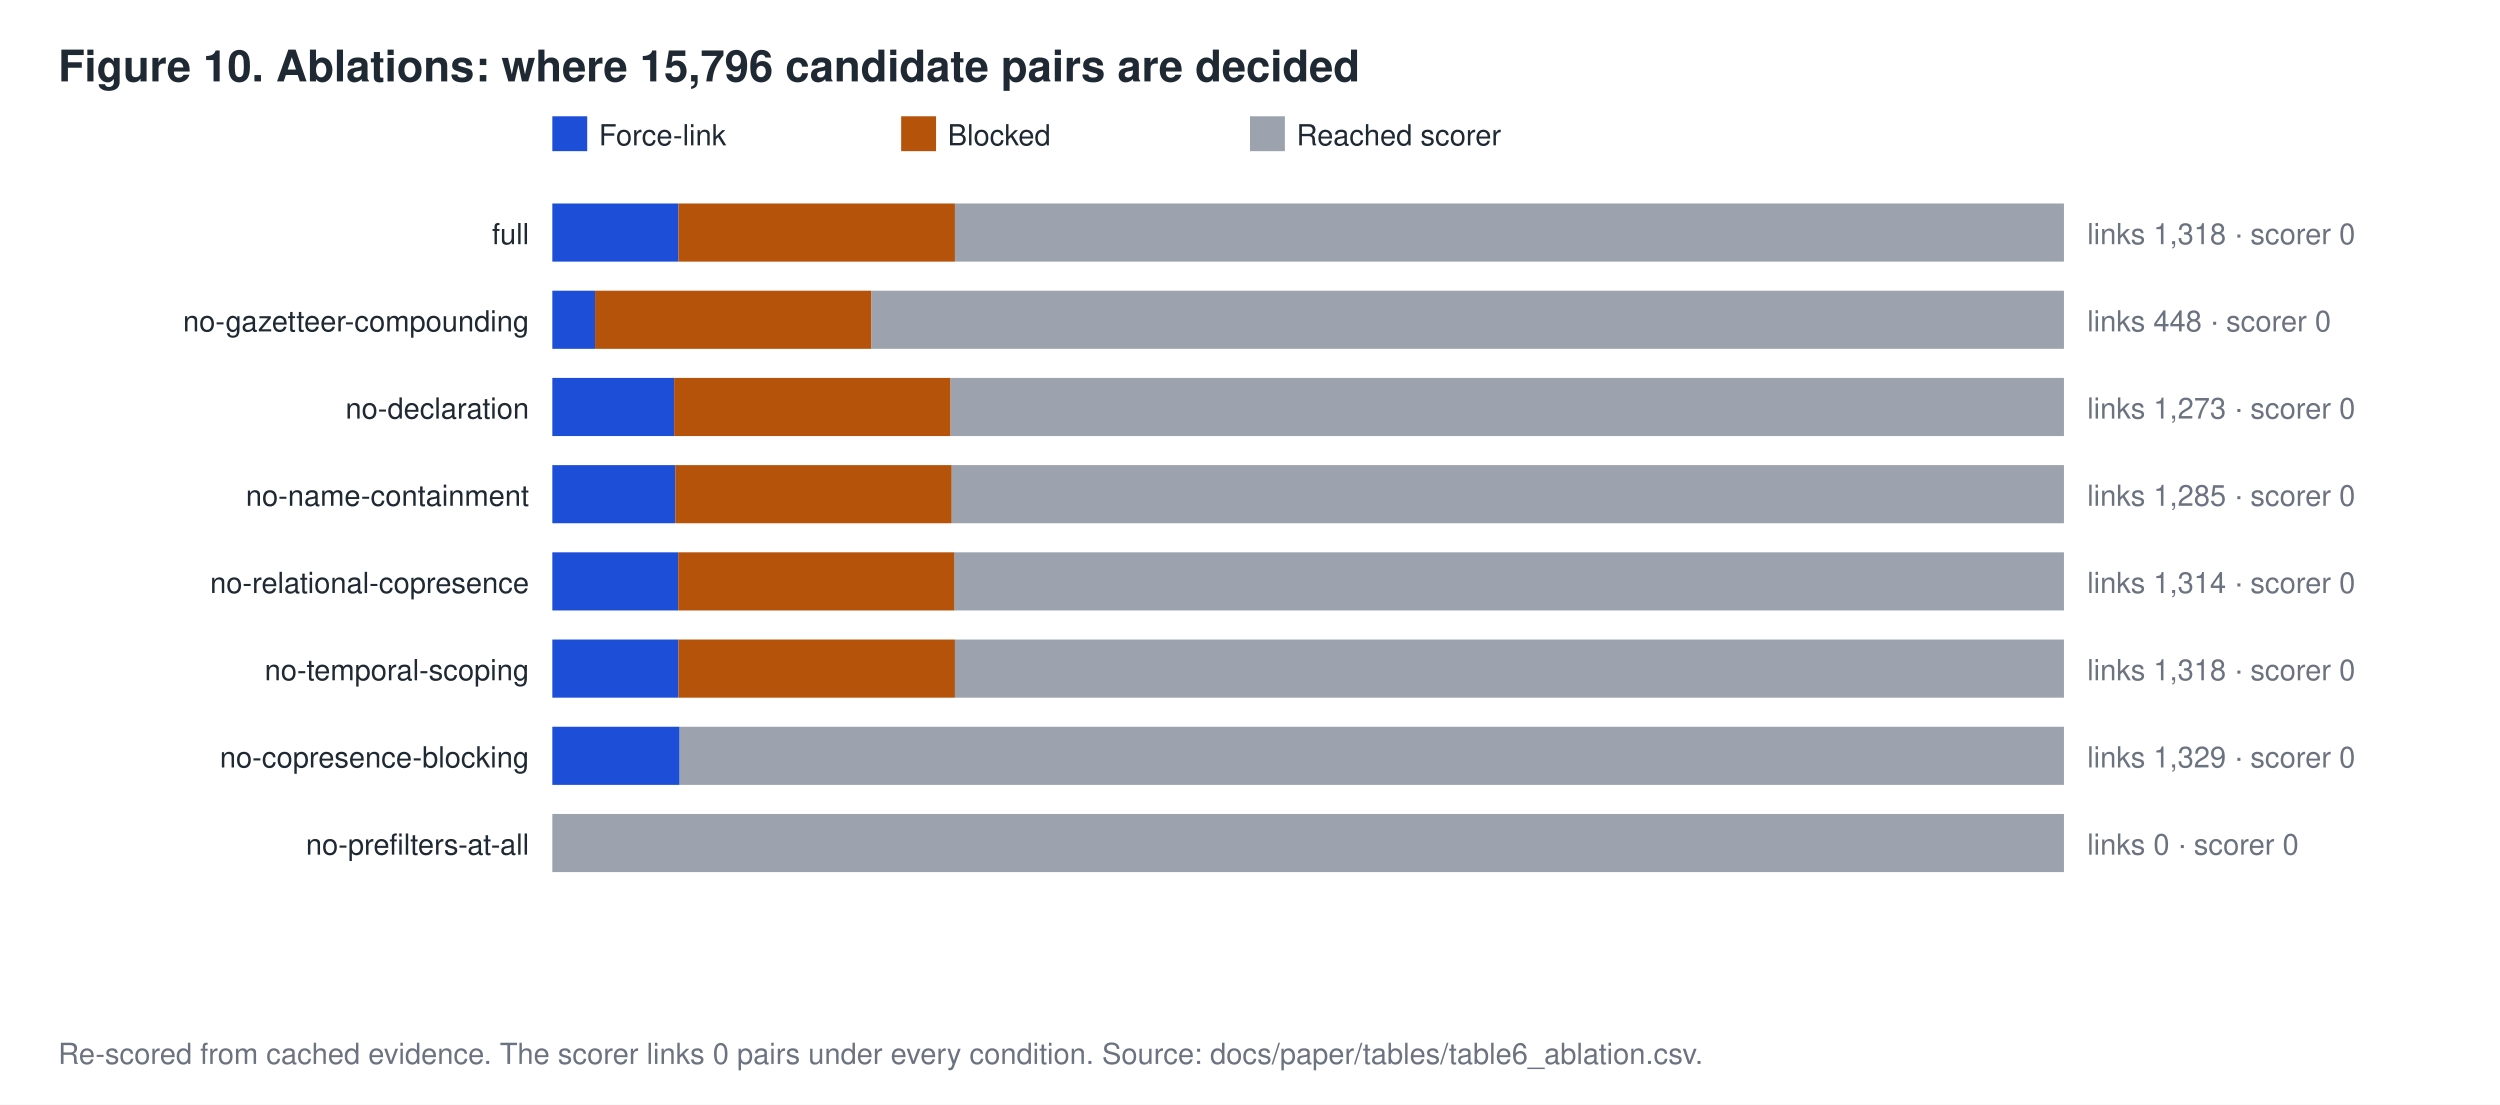
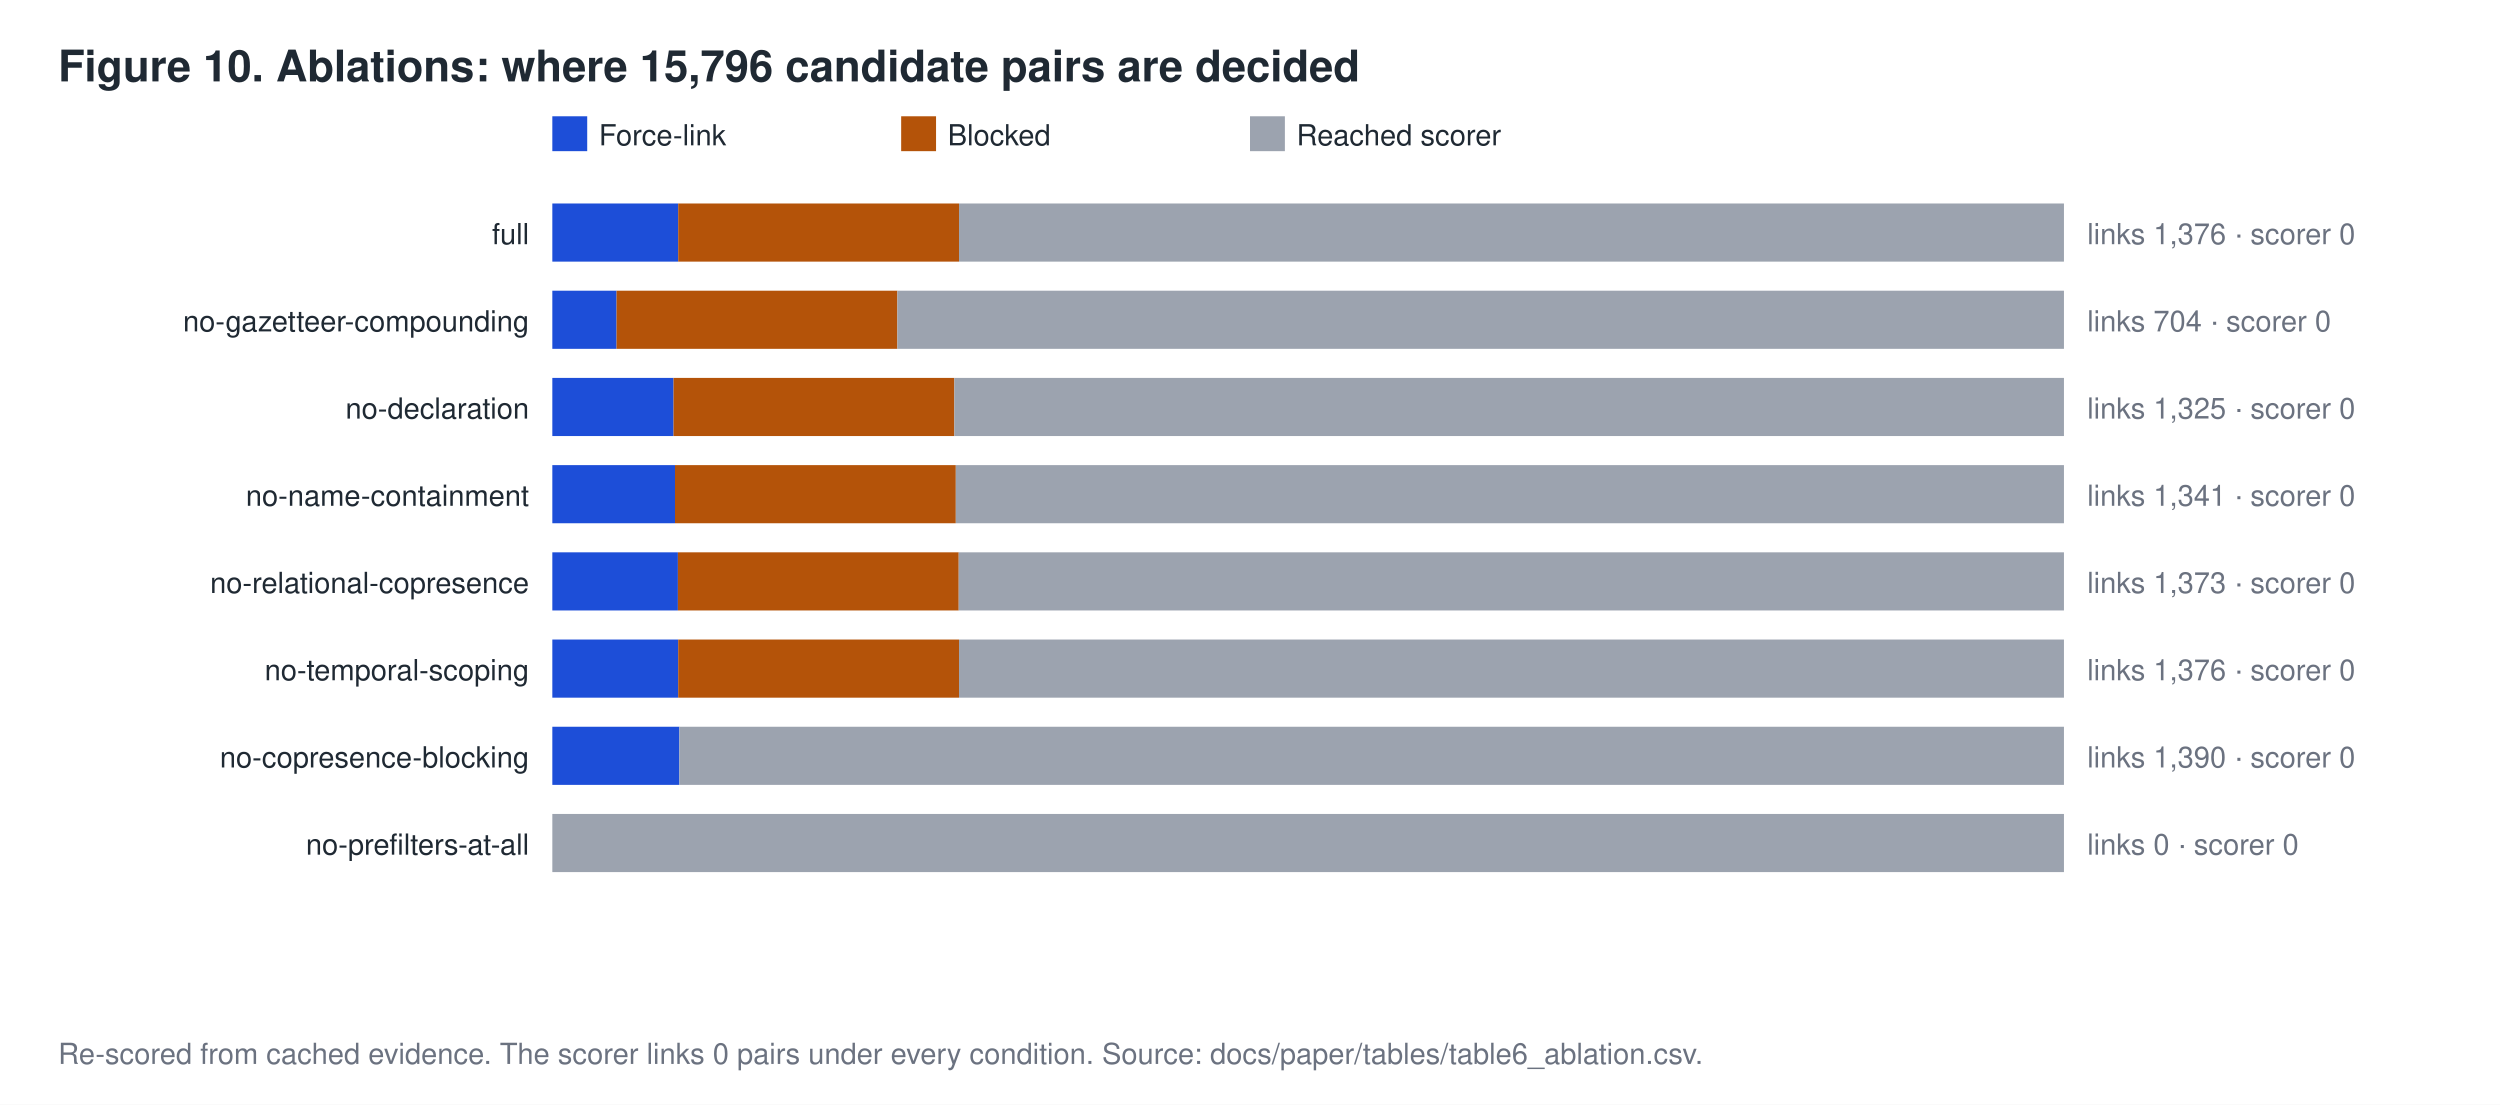
<svg xmlns="http://www.w3.org/2000/svg" width="860" height="380" viewBox="0 0 860 380">
  <rect width="860" height="380" fill="#ffffff" />
  <text x="20.0" y="28.0" font-family="Helvetica, Arial, sans-serif" font-size="15" text-anchor="start" fill="#1f2933" font-weight="bold">Figure 10. Ablations: where 15,796 candidate pairs are decided</text>
  <rect x="190" y="40" width="12" height="12" fill="#1d4ed8" />
  <text x="206.0" y="50.0" font-family="Helvetica, Arial, sans-serif" font-size="10" text-anchor="start" fill="#1f2933" font-weight="normal">Force-link</text>
  <rect x="310" y="40" width="12" height="12" fill="#b45309" />
  <text x="326.0" y="50.0" font-family="Helvetica, Arial, sans-serif" font-size="10" text-anchor="start" fill="#1f2933" font-weight="normal">Blocked</text>
  <rect x="430" y="40" width="12" height="12" fill="#9ca3af" />
  <text x="446.0" y="50.0" font-family="Helvetica, Arial, sans-serif" font-size="10" text-anchor="start" fill="#1f2933" font-weight="normal">Reached scorer</text>
  <text x="182.0" y="84.0" font-family="Helvetica, Arial, sans-serif" font-size="10" text-anchor="end" fill="#1f2933" font-weight="normal">full</text>
-   <rect x="190.0" y="70" width="43.4" height="20" fill="#1d4ed8" />
-   <rect x="233.4" y="70" width="95.1" height="20" fill="#b45309" />
-   <rect x="328.5" y="70" width="381.5" height="20" fill="#9ca3af" />
-   <text x="718.0" y="84.0" font-family="Helvetica, Arial, sans-serif" font-size="10" text-anchor="start" fill="#6b7280" font-weight="normal">links 1,318 · scorer 0</text>
+   <rect x="190.0" y="70" width="43.3" height="20" fill="#1d4ed8" />
+   <rect x="233.3" y="70" width="96.6" height="20" fill="#b45309" />
+   <rect x="329.9" y="70" width="380.1" height="20" fill="#9ca3af" />
+   <text x="718.0" y="84.0" font-family="Helvetica, Arial, sans-serif" font-size="10" text-anchor="start" fill="#6b7280" font-weight="normal">links 1,376 · scorer 0</text>
  <text x="182.0" y="114.0" font-family="Helvetica, Arial, sans-serif" font-size="10" text-anchor="end" fill="#1f2933" font-weight="normal">no-gazetteer-compounding</text>
-   <rect x="190.0" y="100" width="14.7" height="20" fill="#1d4ed8" />
-   <rect x="204.7" y="100" width="95.1" height="20" fill="#b45309" />
-   <rect x="299.8" y="100" width="410.2" height="20" fill="#9ca3af" />
-   <text x="718.0" y="114.0" font-family="Helvetica, Arial, sans-serif" font-size="10" text-anchor="start" fill="#6b7280" font-weight="normal">links 448 · scorer 0</text>
+   <rect x="190.0" y="100" width="22.1" height="20" fill="#1d4ed8" />
+   <rect x="212.1" y="100" width="96.6" height="20" fill="#b45309" />
+   <rect x="308.7" y="100" width="401.3" height="20" fill="#9ca3af" />
+   <text x="718.0" y="114.0" font-family="Helvetica, Arial, sans-serif" font-size="10" text-anchor="start" fill="#6b7280" font-weight="normal">links 704 · scorer 0</text>
  <text x="182.0" y="144.0" font-family="Helvetica, Arial, sans-serif" font-size="10" text-anchor="end" fill="#1f2933" font-weight="normal">no-declaration</text>
-   <rect x="190.0" y="130" width="41.9" height="20" fill="#1d4ed8" />
-   <rect x="231.9" y="130" width="95.1" height="20" fill="#b45309" />
-   <rect x="327.0" y="130" width="383.0" height="20" fill="#9ca3af" />
-   <text x="718.0" y="144.0" font-family="Helvetica, Arial, sans-serif" font-size="10" text-anchor="start" fill="#6b7280" font-weight="normal">links 1,273 · scorer 0</text>
+   <rect x="190.0" y="130" width="41.7" height="20" fill="#1d4ed8" />
+   <rect x="231.7" y="130" width="96.6" height="20" fill="#b45309" />
+   <rect x="328.3" y="130" width="381.7" height="20" fill="#9ca3af" />
+   <text x="718.0" y="144.0" font-family="Helvetica, Arial, sans-serif" font-size="10" text-anchor="start" fill="#6b7280" font-weight="normal">links 1,325 · scorer 0</text>
  <text x="182.0" y="174.0" font-family="Helvetica, Arial, sans-serif" font-size="10" text-anchor="end" fill="#1f2933" font-weight="normal">no-name-containment</text>
-   <rect x="190.0" y="160" width="42.3" height="20" fill="#1d4ed8" />
-   <rect x="232.3" y="160" width="95.1" height="20" fill="#b45309" />
-   <rect x="327.4" y="160" width="382.6" height="20" fill="#9ca3af" />
-   <text x="718.0" y="174.0" font-family="Helvetica, Arial, sans-serif" font-size="10" text-anchor="start" fill="#6b7280" font-weight="normal">links 1,285 · scorer 0</text>
+   <rect x="190.0" y="160" width="42.2" height="20" fill="#1d4ed8" />
+   <rect x="232.2" y="160" width="96.6" height="20" fill="#b45309" />
+   <rect x="328.8" y="160" width="381.2" height="20" fill="#9ca3af" />
+   <text x="718.0" y="174.0" font-family="Helvetica, Arial, sans-serif" font-size="10" text-anchor="start" fill="#6b7280" font-weight="normal">links 1,341 · scorer 0</text>
  <text x="182.0" y="204.0" font-family="Helvetica, Arial, sans-serif" font-size="10" text-anchor="end" fill="#1f2933" font-weight="normal">no-relational-copresence</text>
-   <rect x="190.0" y="190" width="43.3" height="20" fill="#1d4ed8" />
-   <rect x="233.3" y="190" width="95.1" height="20" fill="#b45309" />
-   <rect x="328.3" y="190" width="381.7" height="20" fill="#9ca3af" />
-   <text x="718.0" y="204.0" font-family="Helvetica, Arial, sans-serif" font-size="10" text-anchor="start" fill="#6b7280" font-weight="normal">links 1,314 · scorer 0</text>
+   <rect x="190.0" y="190" width="43.2" height="20" fill="#1d4ed8" />
+   <rect x="233.2" y="190" width="96.6" height="20" fill="#b45309" />
+   <rect x="329.8" y="190" width="380.2" height="20" fill="#9ca3af" />
+   <text x="718.0" y="204.0" font-family="Helvetica, Arial, sans-serif" font-size="10" text-anchor="start" fill="#6b7280" font-weight="normal">links 1,373 · scorer 0</text>
  <text x="182.0" y="234.0" font-family="Helvetica, Arial, sans-serif" font-size="10" text-anchor="end" fill="#1f2933" font-weight="normal">no-temporal-scoping</text>
-   <rect x="190.0" y="220" width="43.4" height="20" fill="#1d4ed8" />
-   <rect x="233.4" y="220" width="95.1" height="20" fill="#b45309" />
-   <rect x="328.5" y="220" width="381.5" height="20" fill="#9ca3af" />
-   <text x="718.0" y="234.0" font-family="Helvetica, Arial, sans-serif" font-size="10" text-anchor="start" fill="#6b7280" font-weight="normal">links 1,318 · scorer 0</text>
+   <rect x="190.0" y="220" width="43.3" height="20" fill="#1d4ed8" />
+   <rect x="233.3" y="220" width="96.6" height="20" fill="#b45309" />
+   <rect x="329.9" y="220" width="380.1" height="20" fill="#9ca3af" />
+   <text x="718.0" y="234.0" font-family="Helvetica, Arial, sans-serif" font-size="10" text-anchor="start" fill="#6b7280" font-weight="normal">links 1,376 · scorer 0</text>
  <text x="182.0" y="264.0" font-family="Helvetica, Arial, sans-serif" font-size="10" text-anchor="end" fill="#1f2933" font-weight="normal">no-copresence-blocking</text>
-   <rect x="190.0" y="250" width="43.8" height="20" fill="#1d4ed8" />
-   <rect x="233.8" y="250" width="0.0" height="20" fill="#b45309" />
-   <rect x="233.8" y="250" width="476.2" height="20" fill="#9ca3af" />
-   <text x="718.0" y="264.0" font-family="Helvetica, Arial, sans-serif" font-size="10" text-anchor="start" fill="#6b7280" font-weight="normal">links 1,329 · scorer 0</text>
+   <rect x="190.0" y="250" width="43.7" height="20" fill="#1d4ed8" />
+   <rect x="233.7" y="250" width="0.0" height="20" fill="#b45309" />
+   <rect x="233.7" y="250" width="476.3" height="20" fill="#9ca3af" />
+   <text x="718.0" y="264.0" font-family="Helvetica, Arial, sans-serif" font-size="10" text-anchor="start" fill="#6b7280" font-weight="normal">links 1,390 · scorer 0</text>
  <text x="182.0" y="294.0" font-family="Helvetica, Arial, sans-serif" font-size="10" text-anchor="end" fill="#1f2933" font-weight="normal">no-prefilters-at-all</text>
  <rect x="190.0" y="280" width="0.0" height="20" fill="#1d4ed8" />
  <rect x="190.0" y="280" width="0.0" height="20" fill="#b45309" />
  <rect x="190.0" y="280" width="520.0" height="20" fill="#9ca3af" />
  <text x="718.0" y="294.0" font-family="Helvetica, Arial, sans-serif" font-size="10" text-anchor="start" fill="#6b7280" font-weight="normal">links 0 · scorer 0</text>
  <text x="20.0" y="366.0" font-family="Helvetica, Arial, sans-serif" font-size="10" text-anchor="start" fill="#6b7280" font-weight="normal">Re-scored from cached evidence. The scorer links 0 pairs under every condition. Source: docs/paper/tables/table6_ablation.csv.</text>
</svg>
